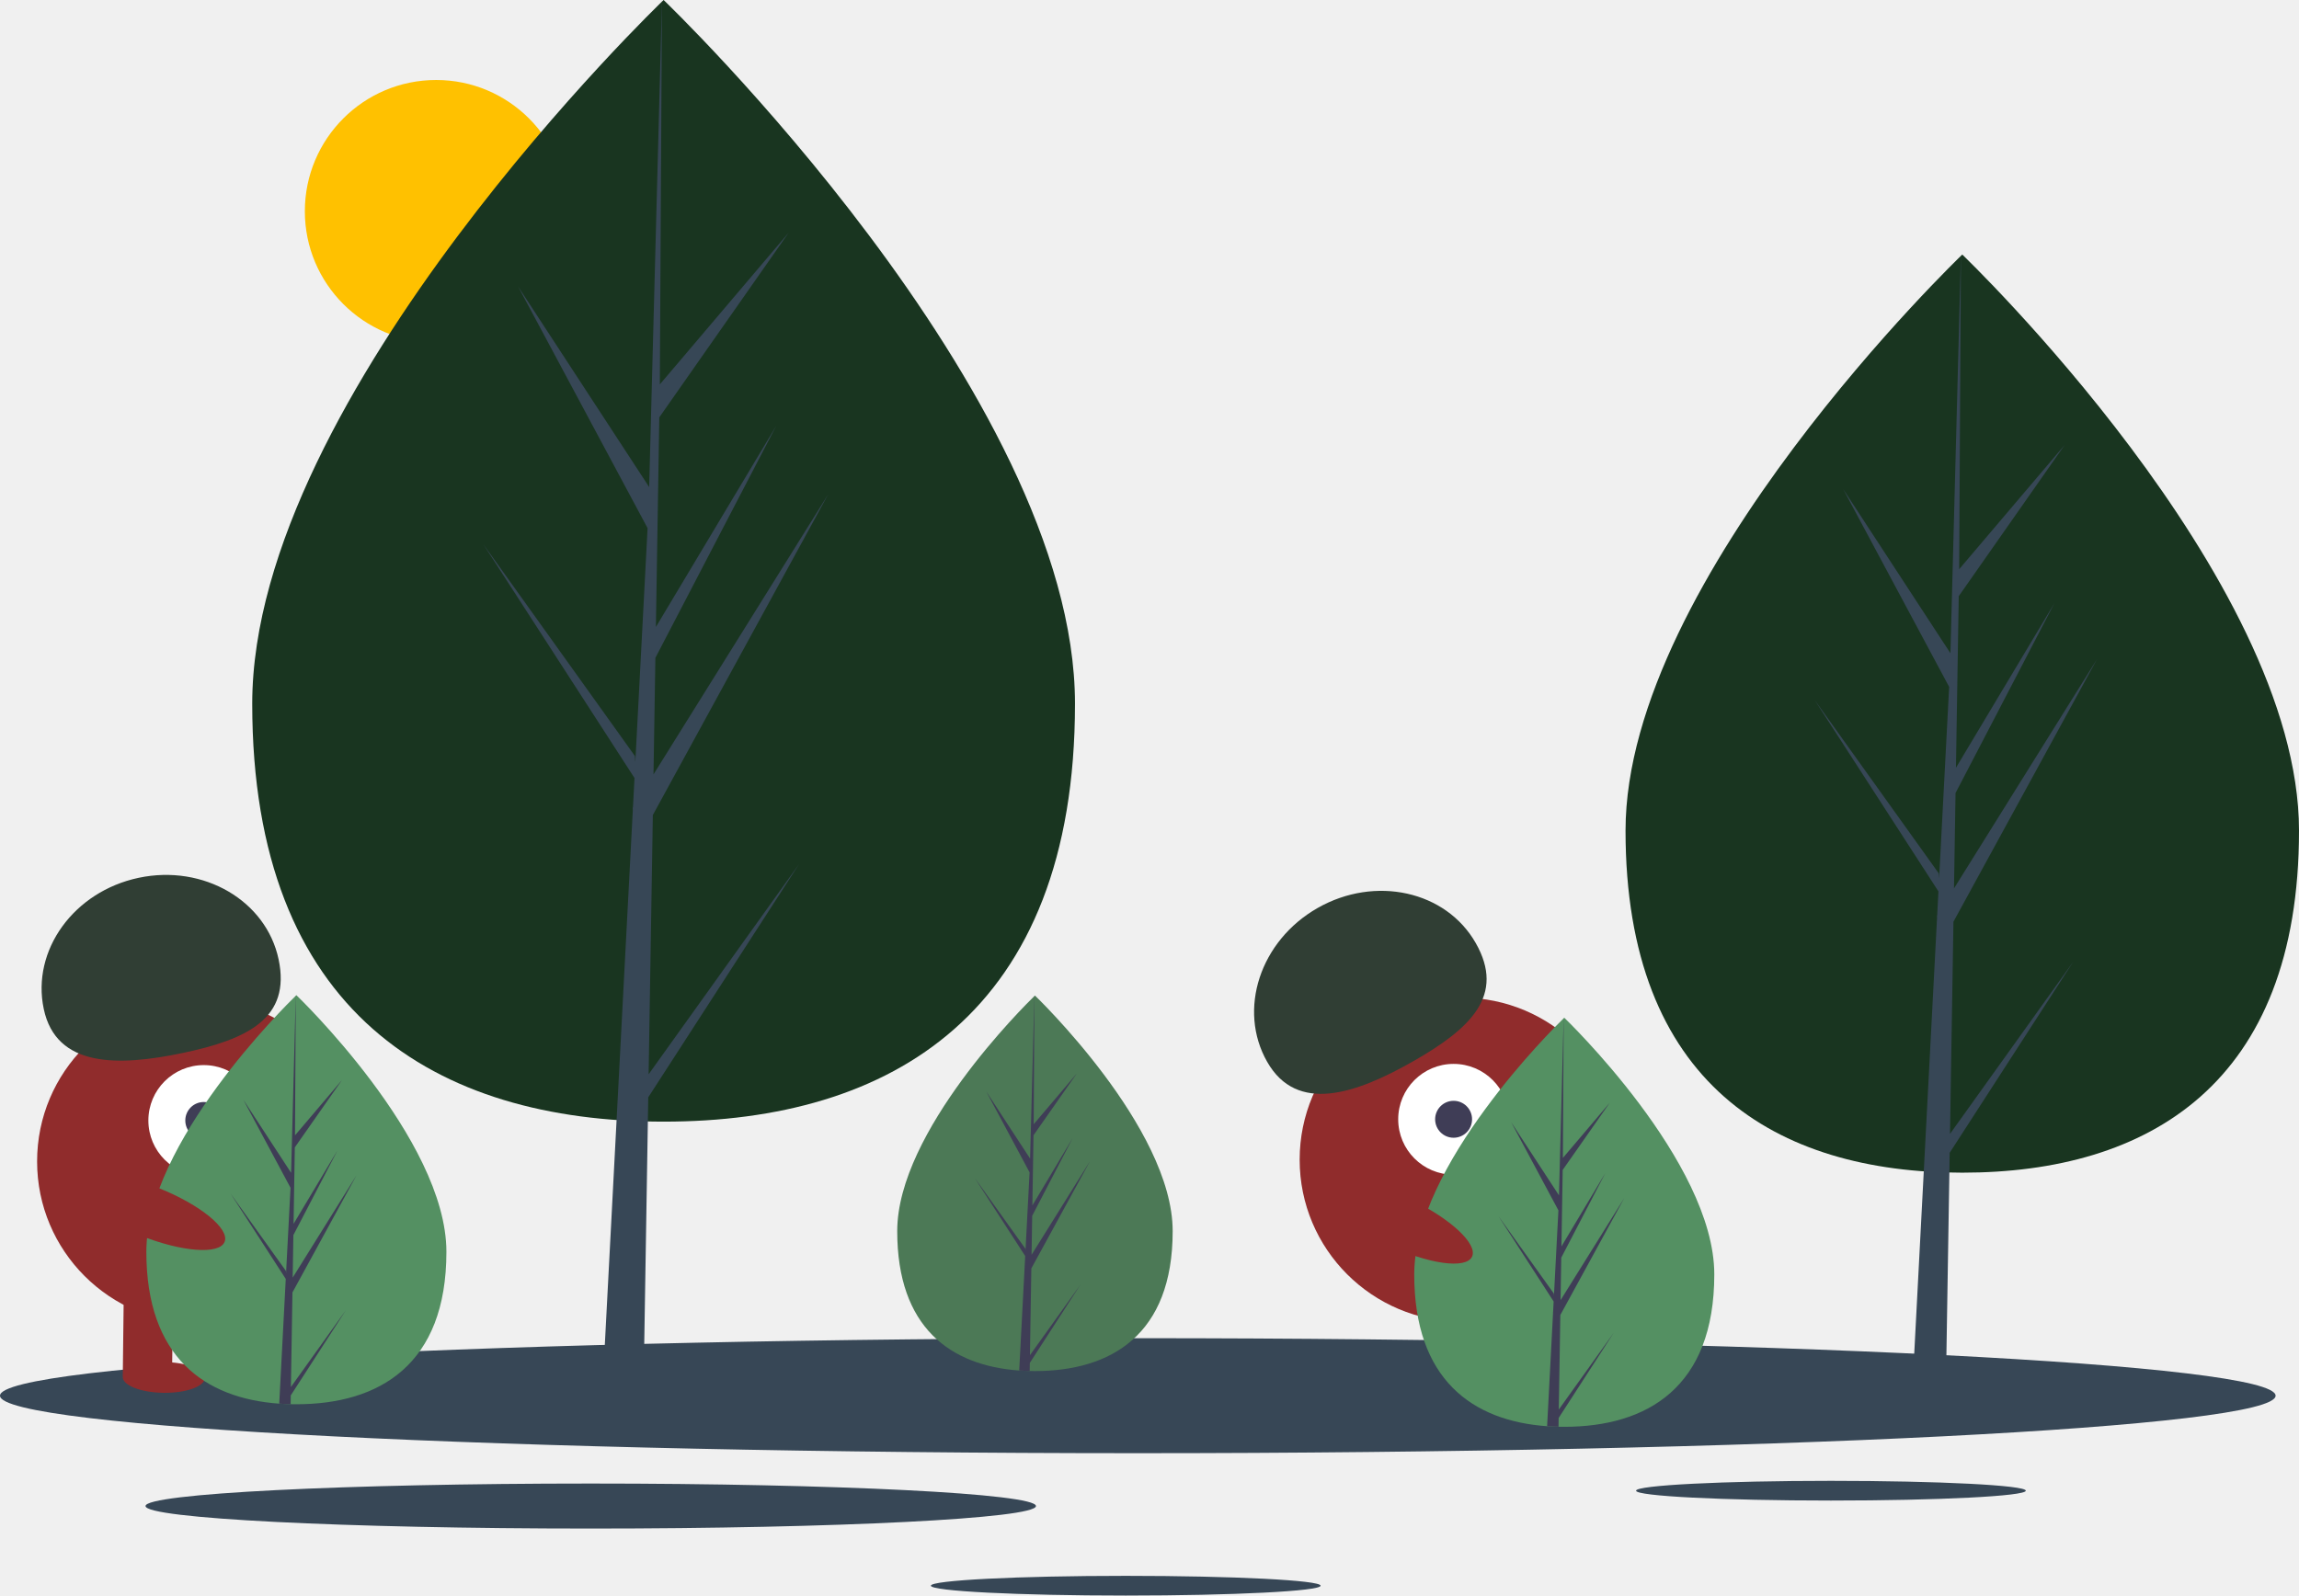
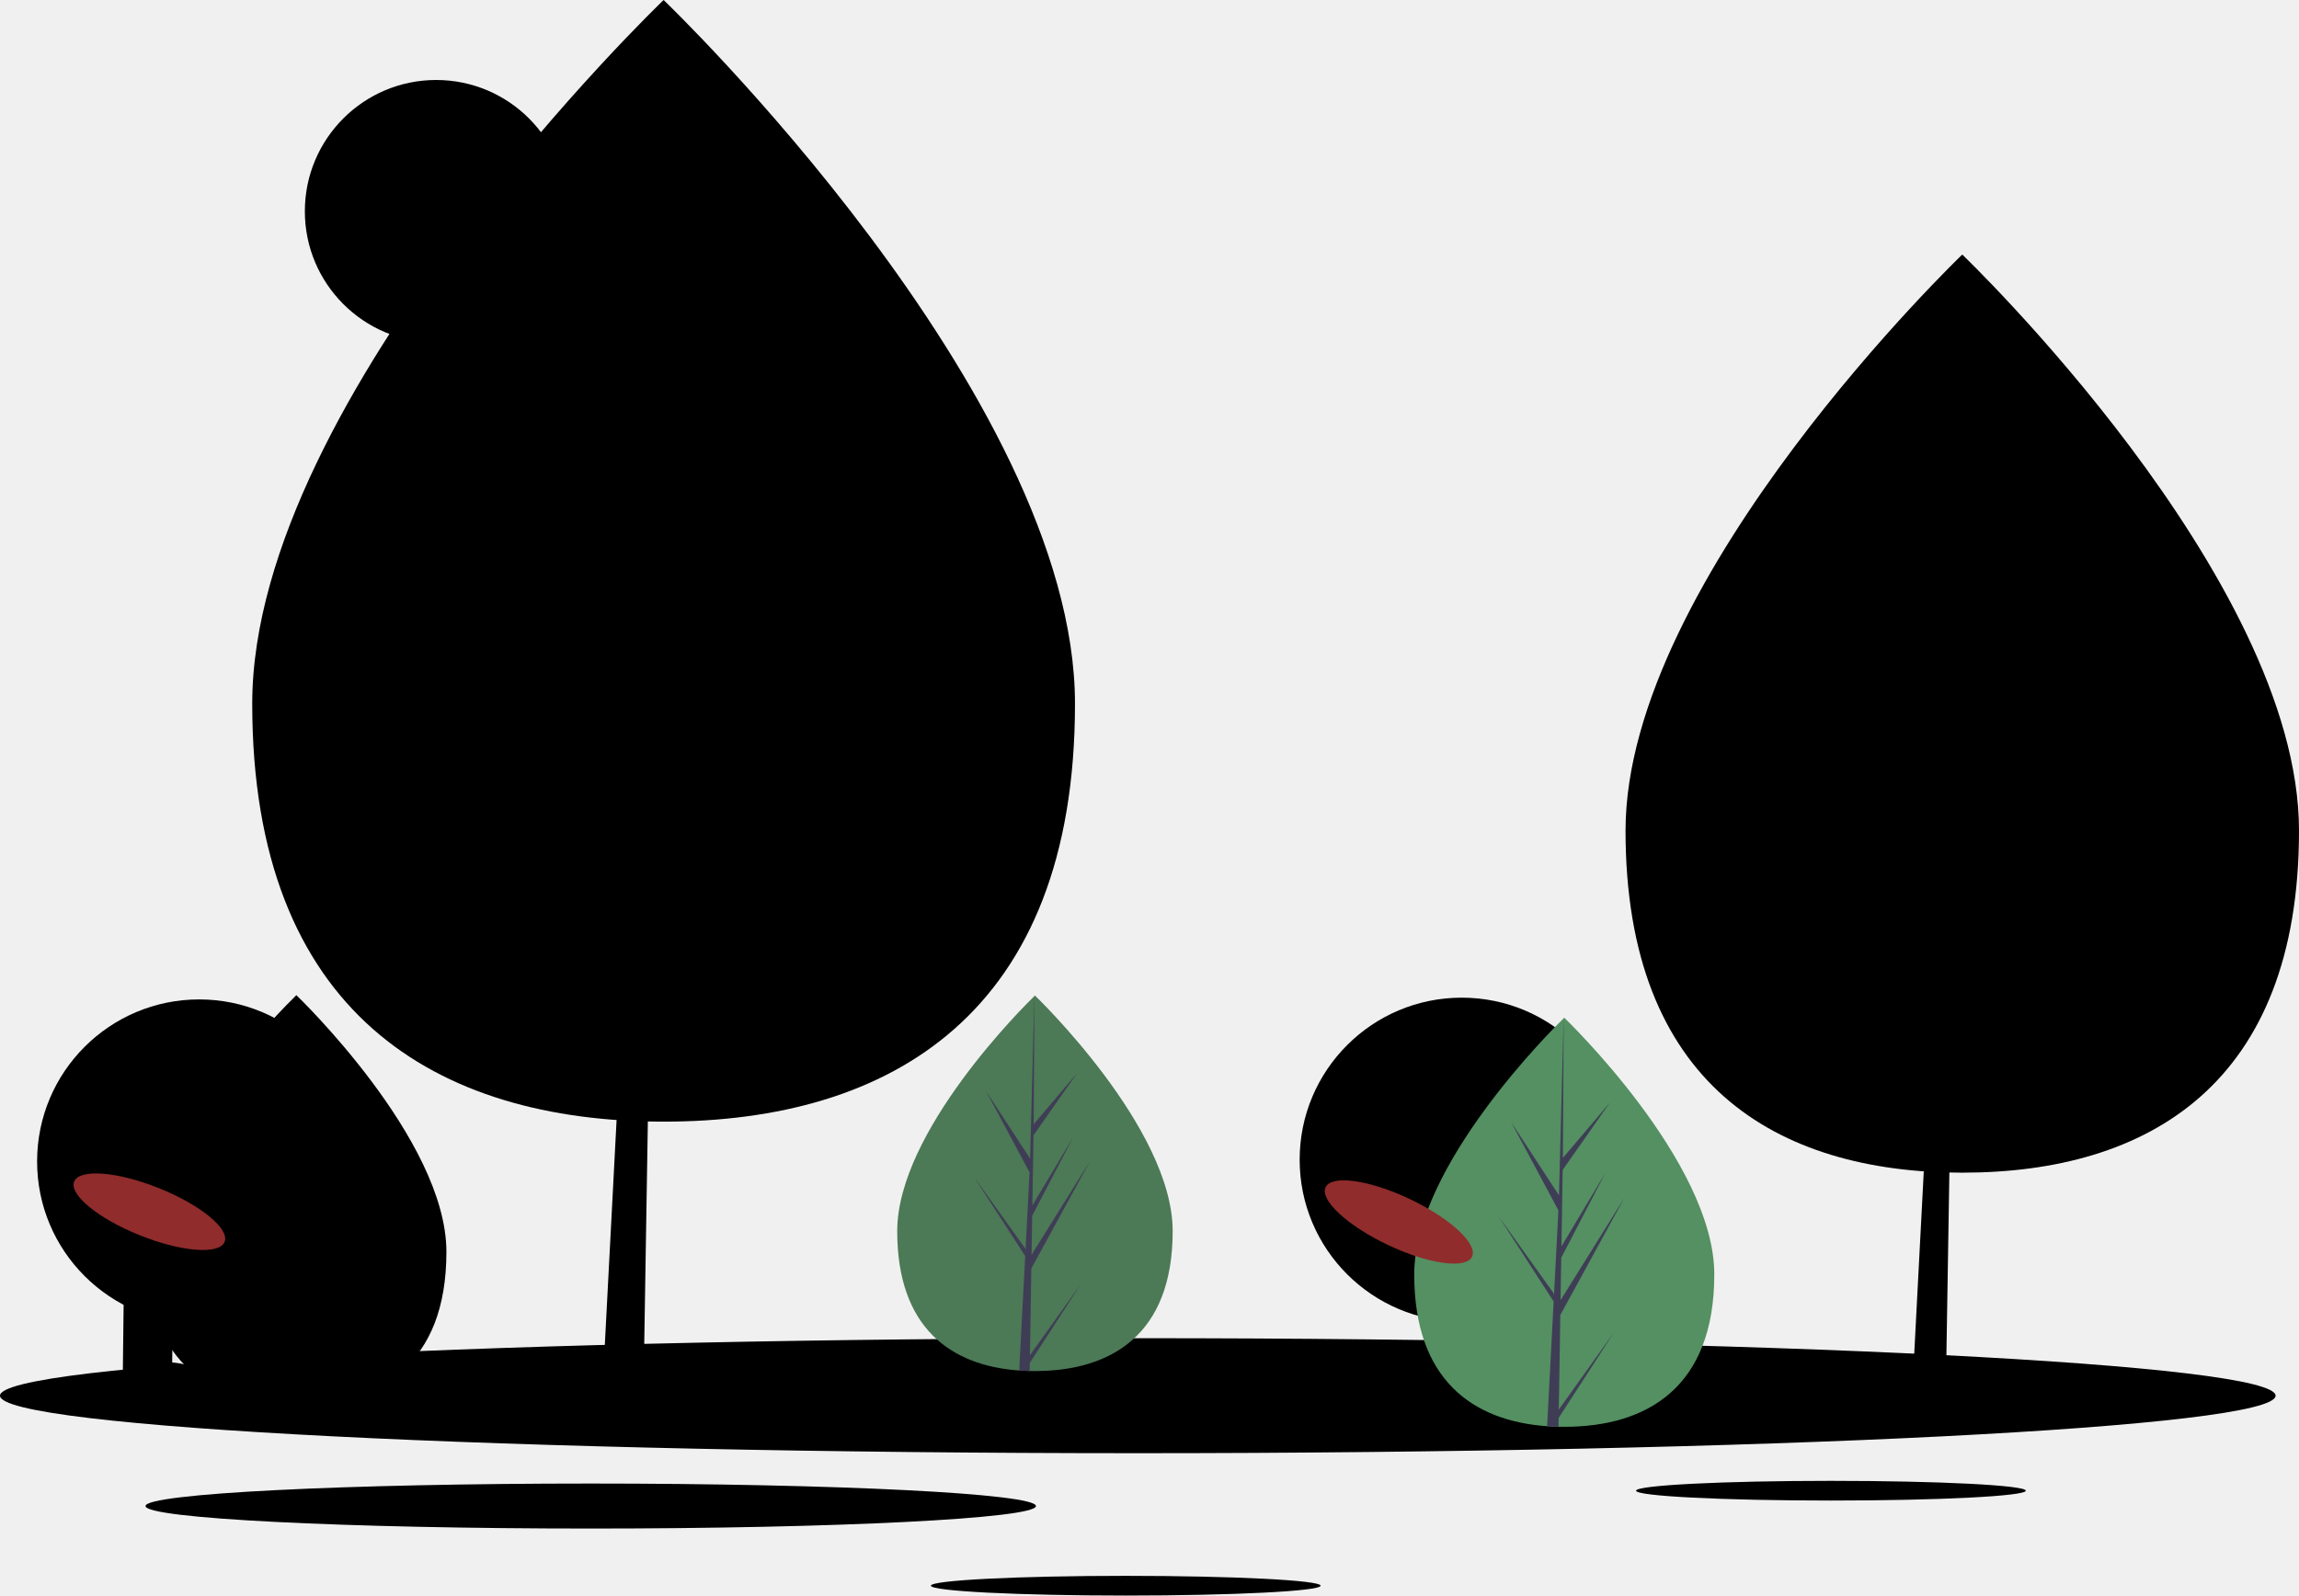
<svg xmlns="http://www.w3.org/2000/svg" viewBox="0 0 1120.592 777.916">
-   <circle cx="212.592" cy="103" r="64" fill="#ffc100" />
-   <path class="tree" d="M563.68,404.164c0,151.011-89.774,203.739-200.516,203.739S162.649,555.175,162.649,404.164,363.165,61.042,363.165,61.042,563.68,253.152,563.68,404.164Z" transform="translate(-39.70387 -61.04208)" fill="#193520" />
-   <polygon class="wood" points="316.156 523.761 318.21 397.378 403.674 241.024 318.532 377.552 319.455 320.725 378.357 207.605 319.699 305.687 319.699 305.687 321.359 203.481 384.433 113.423 321.621 187.409 322.658 0 316.138 248.096 316.674 237.861 252.547 139.704 315.646 257.508 309.671 371.654 309.493 368.625 235.565 265.329 309.269 379.328 308.522 393.603 308.388 393.818 308.449 394.99 293.29 684.589 313.544 684.589 315.974 535.005 389.496 421.285 316.156 523.761" fill="#374756" />
-   <path class="tree" d="M1160.296,466.014c0,123.61-73.484,166.77-164.132,166.77s-164.132-43.16-164.132-166.77S996.165,185.152,996.165,185.152,1160.296,342.404,1160.296,466.014Z" transform="translate(-39.70387 -61.04208)" fill="#193520" />
-   <polygon class="wood" points="950.482 552.833 952.162 449.383 1022.119 321.4 952.426 433.154 953.182 386.639 1001.396 294.044 953.382 374.329 953.382 374.329 954.741 290.669 1006.369 216.952 954.954 277.514 955.804 124.11 950.467 327.188 950.906 318.811 898.414 238.464 950.064 334.893 945.173 428.327 945.027 425.847 884.514 341.294 944.844 434.608 944.232 446.293 944.123 446.469 944.173 447.428 931.764 684.478 948.343 684.478 950.332 562.037 1010.514 468.952 950.482 552.833" fill="#374756" />
-   <ellipse class="floor" cx="554.592" cy="680.479" rx="554.592" ry="28.034" fill="#374756" />
-   <ellipse class="floor" cx="892.445" cy="726.797" rx="94.989" ry="4.802" fill="#374756" />
-   <ellipse class="floor" cx="548.72" cy="773.114" rx="94.989" ry="4.802" fill="#374756" />
-   <ellipse class="floor" cx="287.944" cy="734.279" rx="217.014" ry="10.97" fill="#374756" />
-   <circle class="page" cx="97.084" cy="566.27" r="79" fill="#902c2c" />
-   <rect class="page" x="99.805" y="689.023" width="24" height="43" transform="translate(-31.32451 -62.31008) rotate(0.67509)" fill="#902c2c" />
-   <rect x="147.802" y="689.589" width="24" height="43" transform="translate(-31.31452 -62.87555) rotate(0.67509)" fill="#902c2c" />
-   <ellipse class="page" cx="119.546" cy="732.616" rx="7.5" ry="20" transform="translate(-654.1319 782.4795) rotate(-89.32491)" fill="#902c2c" />
-   <ellipse cx="167.554" cy="732.182" rx="7.5" ry="20" transform="translate(-606.2547 830.0553) rotate(-89.32491)" fill="#2f2e41" />
-   <circle cx="99.319" cy="546.295" r="27" fill="#fff" />
-   <circle cx="99.319" cy="546.295" r="9" fill="#3f3d56" />
-   <path class="helmet" d="M61.026,552.946c-6.042-28.641,14.688-57.265,46.3-63.934s62.138,11.143,68.18,39.784-14.978,38.93-46.591,45.599S67.068,581.587,61.026,552.946Z" transform="translate(-39.70387 -61.04208)" fill="#303e34" />
-   <path class="bush" d="M257.296,671.384c0,55.076-32.74,74.306-73.13,74.306q-1.404,0-2.803-.031c-1.871-.04-3.725-.129-5.556-.254-36.451-2.58-64.771-22.799-64.771-74.021,0-53.008,67.739-119.896,72.827-124.846l.009-.009c.196-.192.294-.285.294-.285S257.296,616.308,257.296,671.384Z" transform="translate(-39.70387 -61.04208)" fill="#549062" />
-   <path class="wood" d="M181.502,737.265l26.747-37.374-26.814,41.477-.071,4.291c-1.871-.04-3.725-.129-5.556-.254l2.883-55.103-.022-.428.049-.08.272-5.204-26.881-41.58,26.965,37.677.062,1.105,2.179-41.633-23.013-42.966,23.294,35.658,2.268-86.314.009-.294v.285l-.379,68.064,22.911-26.983-23.004,32.847-.606,37.276L204.185,621.958l-21.48,41.259-.339,20.723,31.056-49.791-31.171,57.023Z" transform="translate(-39.70387 -61.04208)" fill="#3f3d56" />
-   <circle class="page" cx="712.485" cy="565.415" r="79" fill="#902c2c" />
-   <rect x="741.777" y="691.824" width="24" height="43" transform="translate(-215.9946 191.864) rotate(-17.08345)" fill="#2f2e41" />
-   <rect x="787.659" y="677.723" width="24" height="43" transform="matrix(0.95588, -0.29376, 0.29376, 0.95588, -209.8279, 204.7204)" fill="#2f2e41" />
-   <ellipse cx="767.887" cy="732.003" rx="20" ry="7.5" transform="translate(-220.8593 196.8331) rotate(-17.08345)" fill="#2f2e41" />
-   <ellipse cx="813.475" cy="716.946" rx="20" ry="7.5" transform="translate(-214.4248 209.561) rotate(-17.08345)" fill="#2f2e41" />
-   <circle cx="708.522" cy="545.71" r="27" fill="#fff" />
-   <circle cx="708.522" cy="545.71" r="9" fill="#3f3d56" />
-   <path class="helmet" d="M657.355,578.743c-14.49-25.433-3.478-59.016,24.594-75.009s62.576-8.341,77.065,17.093-2.391,41.644-30.463,57.637S671.845,604.176,657.355,578.743Z" transform="translate(-39.70387 -61.04208)" fill="#303e34" />
+   <circle class="sun" cx="212.592" cy="103" r="64" />
+   <path class="tree" d="M563.68,404.164c0,151.011-89.774,203.739-200.516,203.739S162.649,555.175,162.649,404.164,363.165,61.042,363.165,61.042,563.68,253.152,563.68,404.164Z" transform="translate(-39.70387 -61.04208)" />
+   <polygon class="wood" points="316.156 523.761 318.21 397.378 403.674 241.024 318.532 377.552 319.455 320.725 378.357 207.605 319.699 305.687 319.699 305.687 321.359 203.481 384.433 113.423 321.621 187.409 322.658 0 316.138 248.096 316.674 237.861 252.547 139.704 315.646 257.508 309.671 371.654 309.493 368.625 235.565 265.329 309.269 379.328 308.522 393.603 308.388 393.818 308.449 394.99 293.29 684.589 313.544 684.589 315.974 535.005 389.496 421.285 316.156 523.761" />
+   <path class="tree" d="M1160.296,466.014c0,123.61-73.484,166.77-164.132,166.77s-164.132-43.16-164.132-166.77S996.165,185.152,996.165,185.152,1160.296,342.404,1160.296,466.014Z" transform="translate(-39.70387 -61.04208)" />
+   <polygon class="wood" points="950.482 552.833 952.162 449.383 1022.119 321.4 952.426 433.154 953.182 386.639 1001.396 294.044 953.382 374.329 953.382 374.329 954.741 290.669 1006.369 216.952 954.954 277.514 955.804 124.11 950.467 327.188 950.906 318.811 898.414 238.464 950.064 334.893 945.173 428.327 945.027 425.847 884.514 341.294 944.844 434.608 944.232 446.293 944.123 446.469 944.173 447.428 931.764 684.478 948.343 684.478 950.332 562.037 1010.514 468.952 950.482 552.833" />
+   <ellipse class="floor" cx="554.592" cy="680.479" rx="554.592" ry="28.034" />
+   <ellipse class="floor" cx="892.445" cy="726.797" rx="94.989" ry="4.802" />
+   <ellipse class="floor" cx="548.72" cy="773.114" rx="94.989" ry="4.802" />
+   <ellipse class="floor" cx="287.944" cy="734.279" rx="217.014" ry="10.97" />
+   <circle class="page" cx="97.084" cy="566.27" r="79" />
+   <rect class="page" x="99.805" y="689.023" width="24" height="43" transform="translate(-31.32451 -62.31008) rotate(0.67509)" />
+   <ellipse class="page" cx="119.546" cy="732.616" rx="7.5" ry="20" transform="translate(-654.1319 782.4795) rotate(-89.32491)" />
+   <circle class="eye" cx="99.319" cy="546.295" r="27" />
+   <circle class="pupil" cx="99.319" cy="546.295" r="9" />
+   <path class="bush" d="M257.296,671.384c0,55.076-32.74,74.306-73.13,74.306q-1.404,0-2.803-.031c-1.871-.04-3.725-.129-5.556-.254-36.451-2.58-64.771-22.799-64.771-74.021,0-53.008,67.739-119.896,72.827-124.846l.009-.009c.196-.192.294-.285.294-.285S257.296,616.308,257.296,671.384Z" transform="translate(-39.70387 -61.04208)" />
+   <path class="wood" d="M181.502,737.265l26.747-37.374-26.814,41.477-.071,4.291c-1.871-.04-3.725-.129-5.556-.254l2.883-55.103-.022-.428.049-.08.272-5.204-26.881-41.58,26.965,37.677.062,1.105,2.179-41.633-23.013-42.966,23.294,35.658,2.268-86.314.009-.294v.285l-.379,68.064,22.911-26.983-23.004,32.847-.606,37.276L204.185,621.958l-21.48,41.259-.339,20.723,31.056-49.791-31.171,57.023Z" transform="translate(-39.70387 -61.04208)" />
+   <circle class="page" cx="712.485" cy="565.415" r="79" />
+   <circle class="eye" cx="708.522" cy="545.71" r="27" />
+   <circle class="pupil" cx="708.522" cy="545.71" r="9" />
  <path class="bush" transform="translate(-39.70387 -61.04208)" d="M611.296,661.299c0,50.557-30.054,68.21-67.13,68.21q-1.288,0-2.573-.029c-1.718-.037-3.419-.119-5.1-.233-33.461-2.368-59.457-20.929-59.457-67.948,0-48.659,62.181-110.059,66.852-114.603l.008-.008c.18-.176.27-.262.27-.262S611.296,610.742,611.296,661.299Z" fill="#4c7956" />
  <path class="wood" d="M541.72,721.774l24.553-34.307-24.614,38.074-.065,3.939c-1.718-.037-3.419-.119-5.1-.233l2.646-50.582-.02-.393.045-.074.249-4.777-24.675-38.168,24.753,34.585.057,1.014,2-38.217-21.125-39.44L541.806,625.928l2.082-79.232.008-.27v.262l-.348,62.48,21.031-24.769-21.117,30.152-.556,34.217,19.636-32.839-19.718,37.874-.311,19.023,28.508-45.706-28.614,52.344Z" transform="translate(-39.70387 -61.04208)" fill="#3f3d56" />
  <path class="bush" d="M875.296,682.384c0,55.076-32.74,74.306-73.13,74.306q-1.403,0-2.803-.031c-1.871-.04-3.725-.129-5.556-.254-36.451-2.58-64.771-22.799-64.771-74.021,0-53.008,67.739-119.896,72.827-124.846l.009-.009c.196-.192.294-.285.294-.285S875.296,627.308,875.296,682.384Z" transform="translate(-39.70387 -61.04208)" fill="#549062" />
  <path class="wood" d="M799.502,748.265l26.747-37.374-26.814,41.477-.071,4.291c-1.871-.04-3.725-.129-5.556-.254l2.883-55.103-.022-.428.049-.08.272-5.204L770.108,654.011l26.965,37.677.062,1.105,2.179-41.633-23.013-42.966,23.294,35.658,2.268-86.314.009-.294v.285l-.379,68.064,22.911-26.983-23.004,32.847-.606,37.276L822.185,632.958l-21.48,41.259-.339,20.723,31.056-49.791-31.171,57.023Z" transform="translate(-39.70387 -61.04208)" fill="#3f3d56" />
  <ellipse class="page" cx="721.517" cy="656.822" rx="12.4" ry="39.5" transform="translate(-220.8352 966.2232) rotate(-64.62574)" fill="#902c2c" />
  <ellipse class="page" cx="112.517" cy="651.822" rx="12.4" ry="39.5" transform="translate(-574.0794 452.7137) rotate(-68.15829)" fill="#902c2c" />
</svg>
